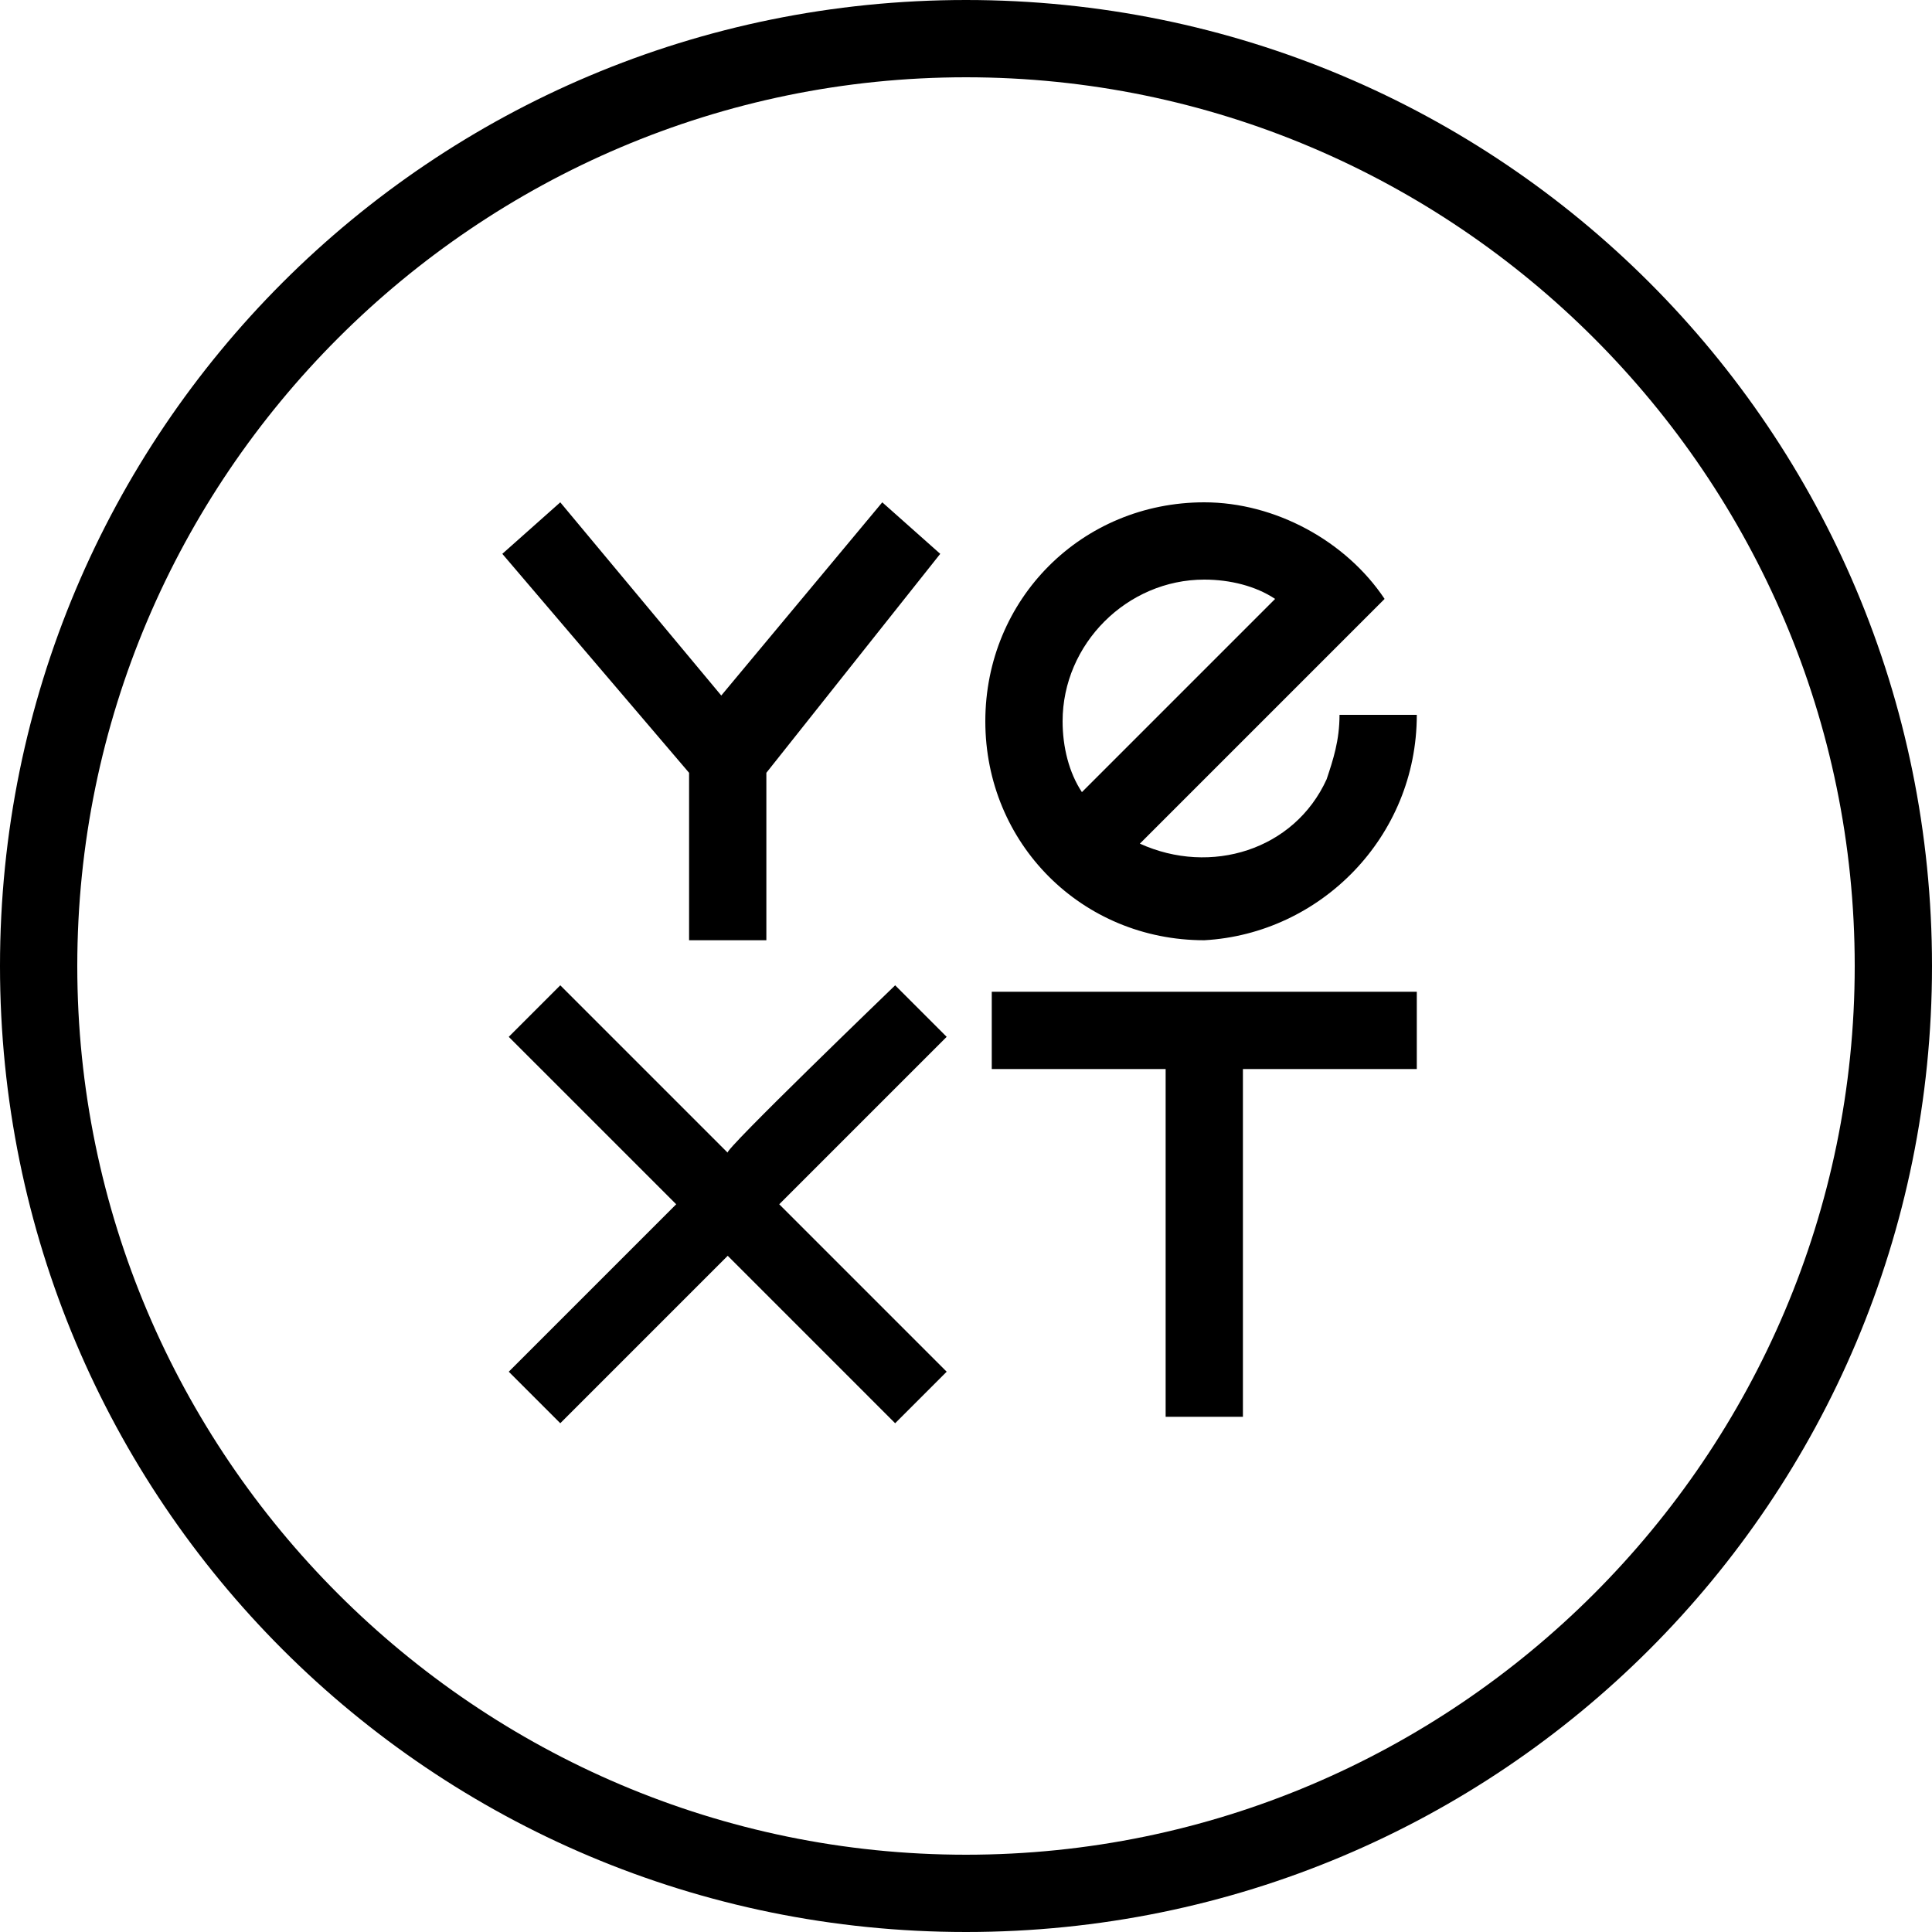
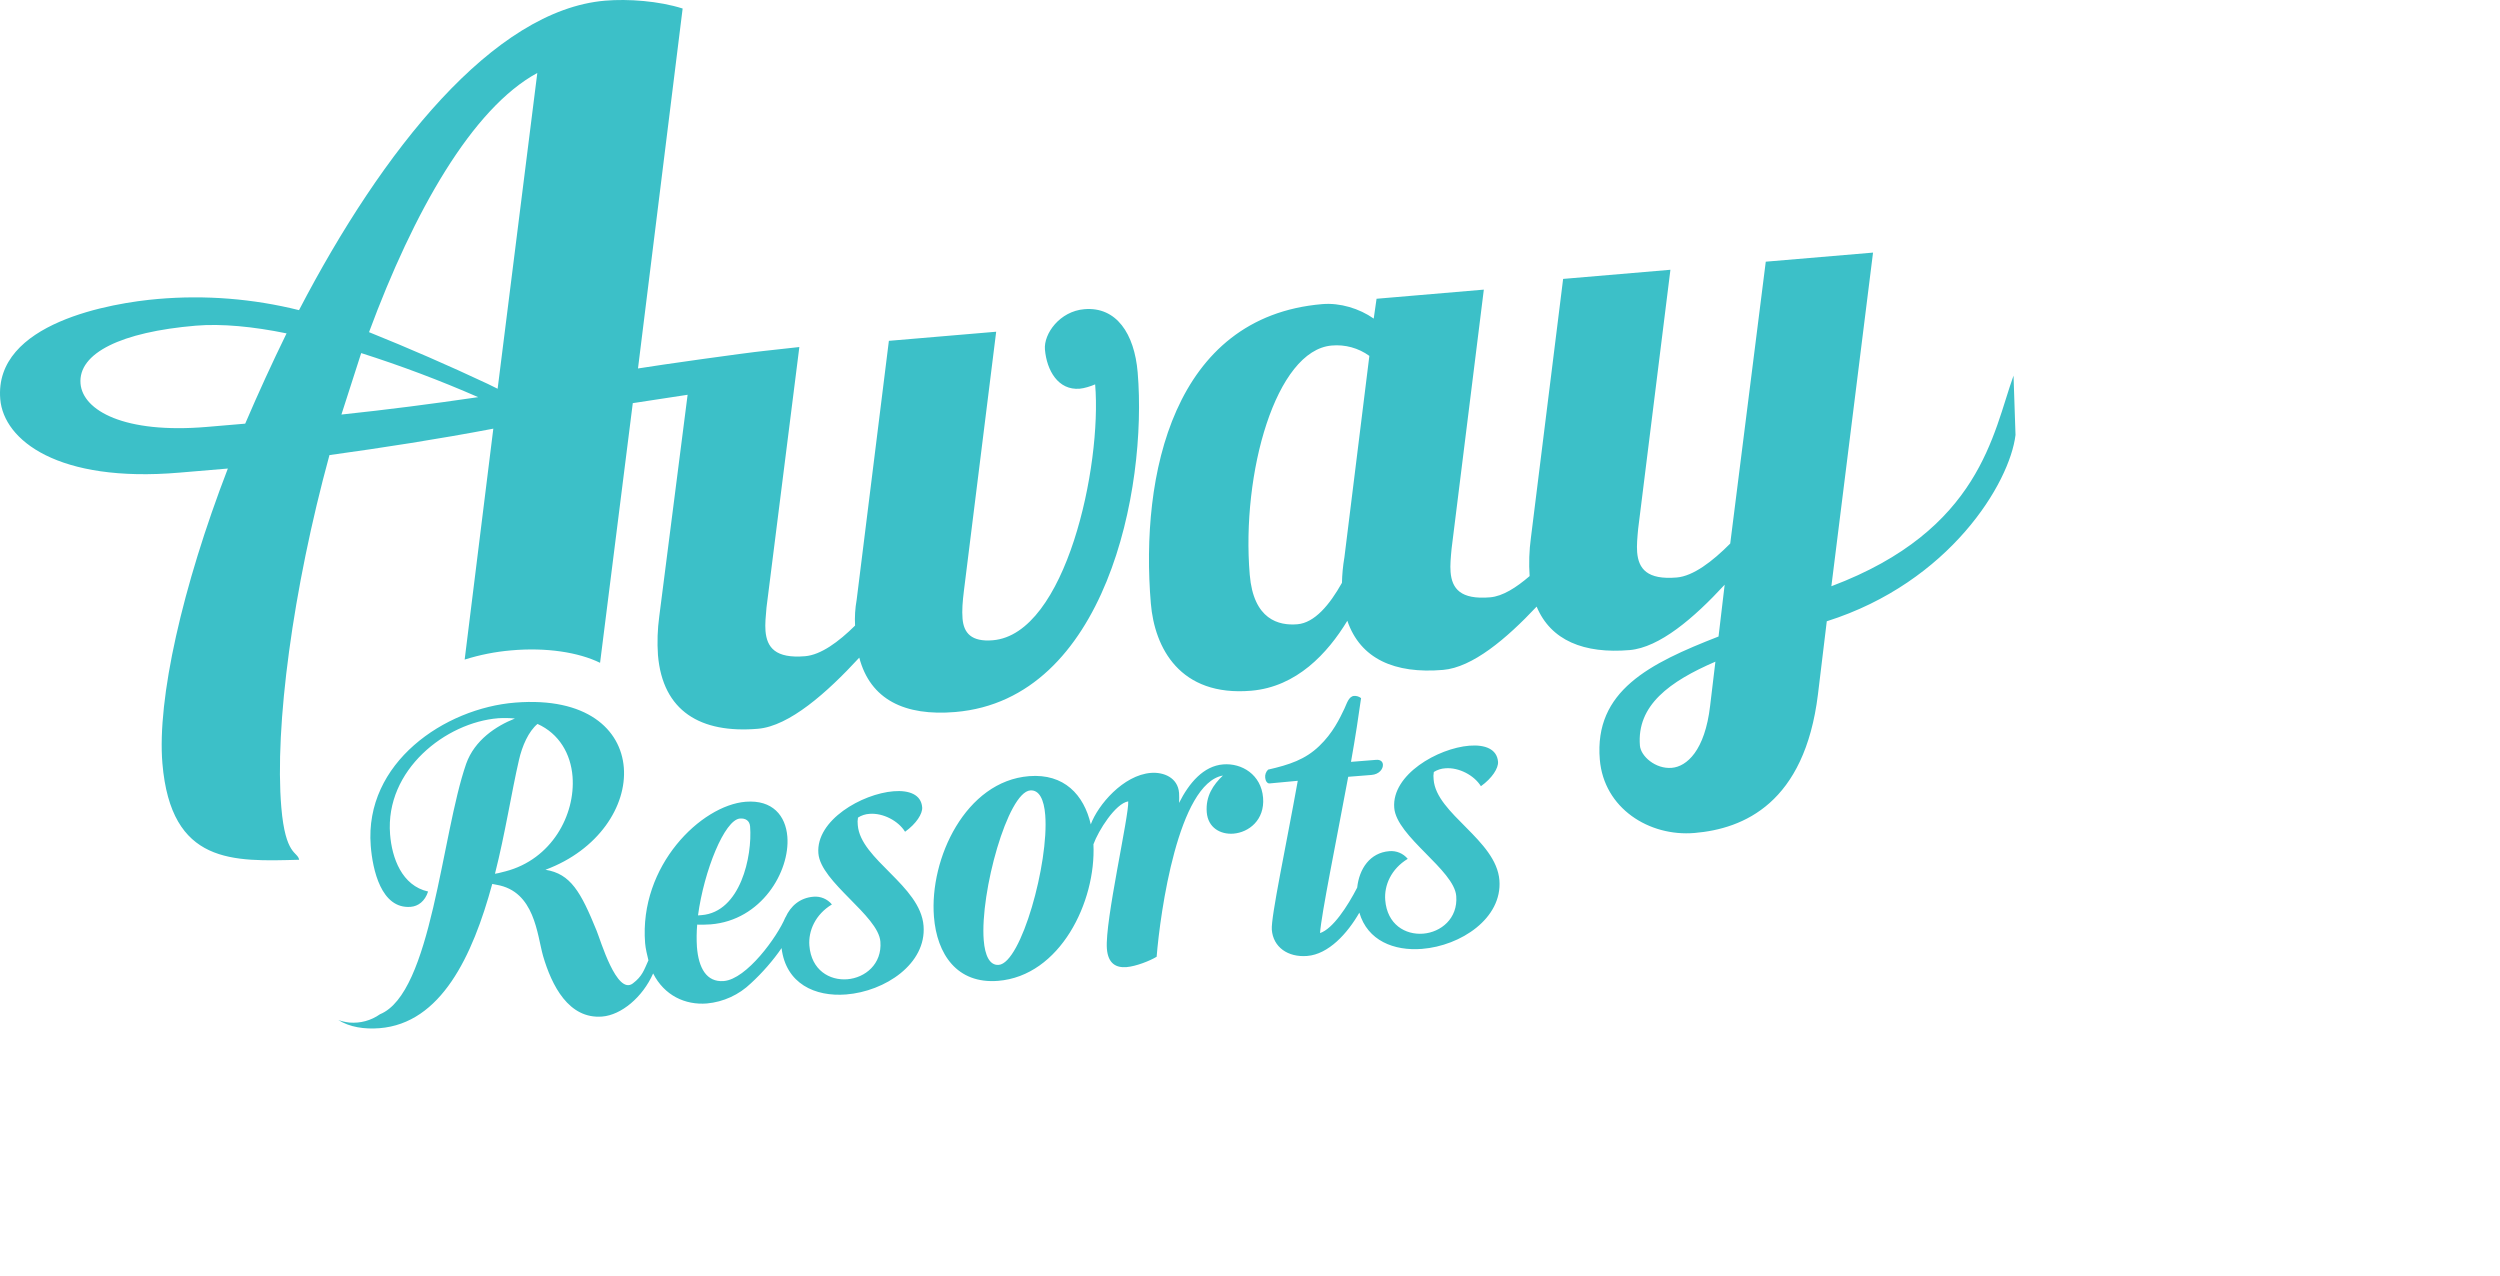
- <svg xmlns="http://www.w3.org/2000/svg" version="1.1" x="0px" y="0px" width="30" height="30" viewBox="0 0 30 30" xml:space="preserve">
-   <path d="M15,28.8c7.6,0,13.8-6.2,13.8-13.8S22.6,1.2,15,1.2C7.4,1.2,1.2,7.4,1.2,15S7.4,28.8,15,28.8z M15,0   c8.3,0,15,6.7,15,15s-6.7,15-15,15S0,23.3,0,15S6.7,0,15,0z M15.4,16.6v-1.2H22v1.2h-2.7V22h-1.2v-5.4   C18.1,16.6,15.4,16.6,15.4,16.6z M13.9,15.3l0.8,0.8l-2.6,2.6l2.6,2.6l-0.8,0.8l-2.6-2.6l-2.6,2.6l-0.8-0.8l2.6-2.6l-2.6-2.6   l0.8-0.8l2.6,2.6C11.2,17.9,13.9,15.3,13.9,15.3z M18.7,9c-1.2,0-2.2,1-2.2,2.2c0,0.4,0.1,0.8,0.3,1.1l3-3C19.5,9.1,19.1,9,18.7,9z   M18.7,14.6c-1.9,0-3.4-1.5-3.4-3.4c0-1.9,1.5-3.4,3.4-3.4c1.1,0,2.2,0.6,2.8,1.5l-3.8,3.8c1.1,0.5,2.4,0.1,2.9-1   c0.1-0.3,0.2-0.6,0.2-1H22C22,13,20.5,14.5,18.7,14.6z M11.2,10.8l2.5-3l0.9,0.8L11.9,12v2.6h-1.2V12L7.8,8.6l0.9-0.8L11.2,10.8   L11.2,10.8z" />
+ <svg xmlns="http://www.w3.org/2000/svg" width="97.98" height="50" viewBox="0 0 97.98 50">
+   <path d="M56.187 30.553a.965.965 0 01.007-.297.945.945 0 01.455-.145c.525-.042 1.124.27 1.391.702.442-.316.69-.71.671-.958-.04-.496-.504-.678-1.121-.63-1.235.098-3.05 1.131-2.947 2.434.088 1.131 2.35 2.434 2.43 3.458.07.883-.603 1.42-1.298 1.475-.694.055-1.41-.356-1.485-1.317-.046-.574.23-1.22.882-1.615a.839.839 0 00-.723-.301c-.756.06-1.178.686-1.258 1.428-.378.734-.954 1.618-1.456 1.782.05-.737.634-3.592 1.104-6.125l.91-.072c.309-.024.463-.24.45-.41-.008-.108-.093-.196-.263-.182l-.988.079c.173-.967.306-1.85.395-2.498a.404.404 0 00-.272-.087c-.216.017-.287.303-.38.498-.186.39-.453.957-.988 1.467-.549.527-1.163.732-2.003.924a.382.382 0 00-.114.32c.01.125.08.229.172.221l1.104-.103c-.454 2.532-1.056 5.34-1.017 5.837.053.682.63 1.088 1.385 1.028.838-.066 1.579-.882 2.046-1.698.321 1.1 1.358 1.507 2.453 1.421 1.528-.121 3.152-1.2 3.036-2.69-.125-1.58-2.473-2.597-2.578-3.946zM19.81 34.15l-.274.069c-.046.003-.092.023-.137.026.403-1.592.649-3.202.94-4.458.126-.557.377-1.122.727-1.415.853.385 1.303 1.176 1.373 2.06.117 1.505-.817 3.247-2.629 3.718zM29 32.08c.216-.016.38.08.398.312.091 1.163-.374 3.353-1.903 3.474l-.139.01c.236-1.75 1.042-3.748 1.644-3.796zm4.618.259a.982.982 0 01.008-.296.936.936 0 01.455-.147c.525-.04 1.124.27 1.39.702.442-.315.69-.71.671-.957-.039-.497-.503-.679-1.12-.63-1.236.098-3.05 1.13-2.948 2.433.089 1.132 2.35 2.435 2.43 3.46.07.882-.602 1.42-1.297 1.475-.695.055-1.41-.357-1.486-1.319-.045-.572.23-1.219.883-1.613a.84.84 0 00-.722-.303c-.531.043-.897.364-1.096.809h-.005c-.313.758-1.52 2.426-2.415 2.496-.679.054-.988-.515-1.052-1.336a5.965 5.965 0 01.01-.875c.17.003.356.004.526-.01 1.992-.158 3.115-2.072 3.008-3.436-.065-.823-.58-1.452-1.63-1.37-1.744.138-4.184 2.501-3.945 5.54.017.214.085.49.13.675-.175.384-.236.621-.61.905-.633.48-1.27-1.707-1.422-2.07-.616-1.511-1.014-2.228-2.004-2.384 2.082-.773 3.19-2.5 3.072-4.003-.118-1.504-1.46-2.77-4.255-2.549-2.763.218-5.92 2.355-5.664 5.612.072.93.407 2.485 1.565 2.393.293-.023.558-.215.683-.6-1.028-.23-1.418-1.313-1.49-2.243-.2-2.527 2.187-4.386 4.24-4.549a4.24 4.24 0 01.653.011c-.738.293-1.58.844-1.911 1.774-.97 2.79-1.355 8.99-3.377 9.816a1.81 1.81 0 01-1.2.326 1.866 1.866 0 01-.434-.1c.441.28 1.025.368 1.614.321 2.408-.19 3.647-2.816 4.419-5.654l.173.034c1.496.256 1.582 1.95 1.819 2.789.34 1.159 1.002 2.478 2.315 2.375.75-.06 1.585-.754 1.999-1.69.437.864 1.256 1.245 2.107 1.177a2.863 2.863 0 001.724-.79c.44-.401.886-.914 1.202-1.38.17 1.397 1.313 1.913 2.53 1.817 1.528-.121 3.152-1.201 3.035-2.69-.124-1.581-2.472-2.596-2.578-3.946zm5.524 5.477c-.354.027-.54-.363-.588-.968-.147-1.876.943-5.8 1.823-5.87.355-.028.541.362.588.967.147 1.876-.942 5.8-1.823 5.871zm8.798-7.858c-.772.06-1.34.73-1.73 1.51.004-.14.01-.266 0-.39-.047-.605-.608-.825-1.102-.787-1.087.086-2.078 1.257-2.358 2.018-.27-1.163-1.047-1.998-2.417-1.89-2.485.196-3.91 3.228-3.73 5.507.115 1.472.905 2.642 2.51 2.516 2.432-.192 3.848-3.095 3.741-5.355h.001c.191-.53.856-1.594 1.362-1.68.042.527-.92 4.707-.836 5.776.046.59.369.752.77.72.37-.03.913-.244 1.18-.406.142-1.759.85-6.792 2.597-7.102-.376.358-.683.804-.633 1.44.048.604.535.877 1.045.837.602-.048 1.231-.534 1.163-1.403-.072-.914-.838-1.369-1.563-1.311zm19.083-2.295c-.205 1.76-.917 2.38-1.501 2.43-.642.055-1.215-.458-1.25-.868-.132-1.584 1.17-2.522 2.958-3.293l-.207 1.73zm-14.336-5.805a6.88 6.88 0 00-.093.984c-.486.867-1.074 1.567-1.746 1.624-.73.062-1.72-.179-1.868-1.939-.336-3.988 1.024-8.8 3.213-8.985a2.18 2.18 0 011.475.406l-.98 7.91zm26.228-7.139c-.81 2.254-1.282 6.053-7.14 8.257L73.408 9.9l-4.204.356-1.393 11.047c-.706.71-1.453 1.275-2.094 1.33-1.168.099-1.5-.345-1.554-.99-.022-.265.009-.592.04-.92l1.264-10.15-4.205.358-1.263 10.15a7.41 7.41 0 00-.05 1.497c-.527.453-1.055.79-1.545.832-1.167.1-1.5-.345-1.553-.99-.023-.264.009-.592.04-.92l1.263-10.149-4.204.358-.111.777c-.563-.395-1.317-.626-2.018-.567-5.84.495-7.141 6.69-6.717 11.734.146 1.731 1.131 3.656 3.934 3.418 1.78-.152 2.993-1.465 3.767-2.742.51 1.493 1.853 2.087 3.751 1.926 1.15-.097 2.478-1.213 3.668-2.481.553 1.328 1.856 1.855 3.644 1.704 1.168-.1 2.513-1.247 3.725-2.562l-.24 2.03c-2.705 1.056-4.88 2.127-4.653 4.825.16 1.905 1.931 3.025 3.712 2.875 1.927-.164 4.313-1.164 4.837-5.432l.346-2.865c4.825-1.528 7.173-5.424 7.397-7.303l-.078-2.328zM9.61 16.604l-1.494.127c-3.25.277-4.87-.644-4.96-1.695-.1-1.2 1.599-2.025 4.513-2.272 1.009-.086 2.26.034 3.562.302a77.675 77.675 0 00-1.621 3.538zm4.546-2.766a46.954 46.954 0 014.585 1.727c-1.821.268-3.57.492-5.36.682l.775-2.409zM21.058 2.86l-1.555 12.376-.392-.193a90.289 90.289 0 00-4.648-2.025c1.748-4.721 4.04-8.77 6.595-10.158zM19.334 16.8l-1.123 9.05a8.47 8.47 0 011.818-.36c1.387-.124 2.648.075 3.489.487L24.8 15.8l2.149-.328-1.112 8.692a7.442 7.442 0 00-.05 1.511c.185 2.2 1.671 3.078 3.92 2.887 1.226-.104 2.703-1.411 3.97-2.788.432 1.645 1.781 2.3 3.766 2.131 5.899-.5 7.53-8.731 7.145-13.307-.128-1.524-.836-2.587-2.091-2.48-.964.08-1.596.962-1.544 1.579.07.82.518 1.609 1.365 1.537.175-.015.433-.095.603-.17.269 3.197-1.147 9.786-4.008 10.029-.847.071-1.142-.288-1.189-.845-.027-.323.002-.68.054-1.098l1.264-10.149-4.205.357-1.263 10.15a4.347 4.347 0 00-.062 1.01c-.651.645-1.344 1.148-1.957 1.2-1.169.099-1.5-.346-1.554-.991-.022-.264.01-.592.04-.92l1.287-10.206-1.36.15c-.796.083-4.087.547-4.964.69L26.754.334c-.929-.297-2.14-.384-3.037-.308-4.371.371-8.727 5.843-11.998 12.129a16.872 16.872 0 00-5.531-.438c-1.792.153-6.43.925-6.178 3.927.135 1.613 2.27 3.284 7.015 2.88l1.905-.161c-1.791 4.65-2.776 9.042-2.565 11.556.335 3.977 2.77 3.846 5.36 3.777-.065-.334-.538-.143-.7-2.057-.265-3.151.448-8.542 1.887-13.803 2.12-.293 4.274-.627 6.422-1.036z" fill="#3cc0c8" />
</svg>
